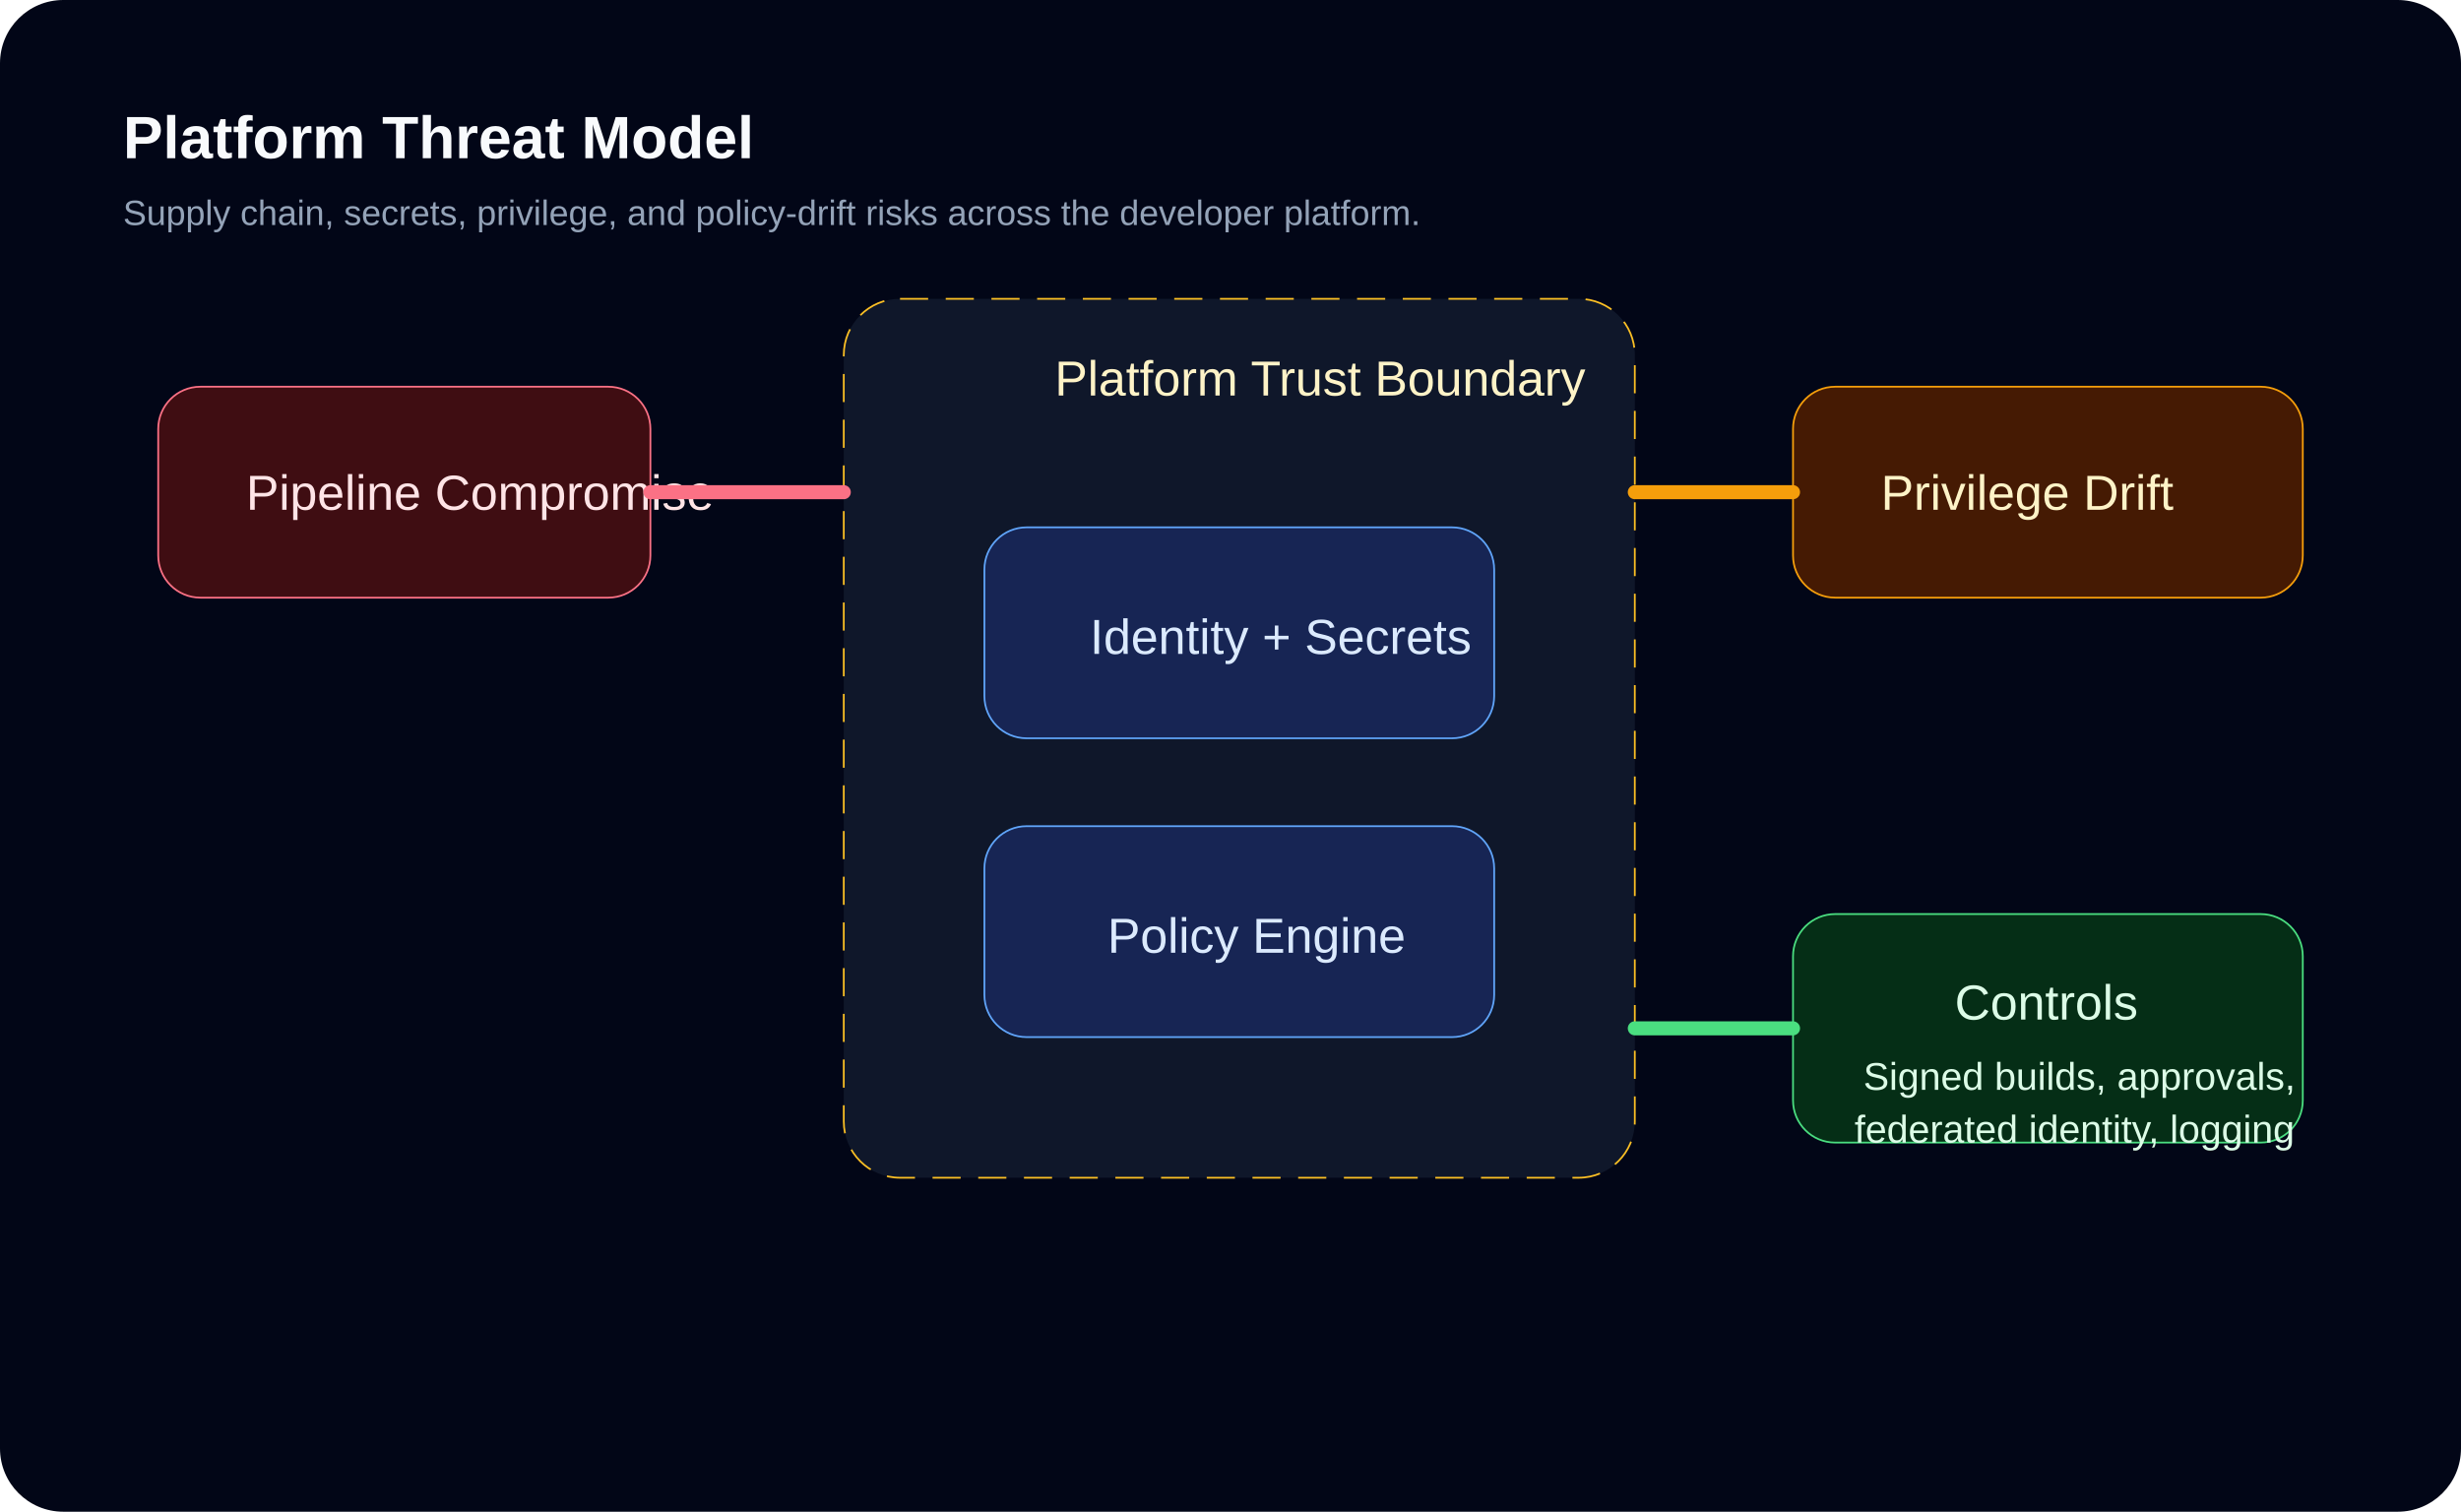
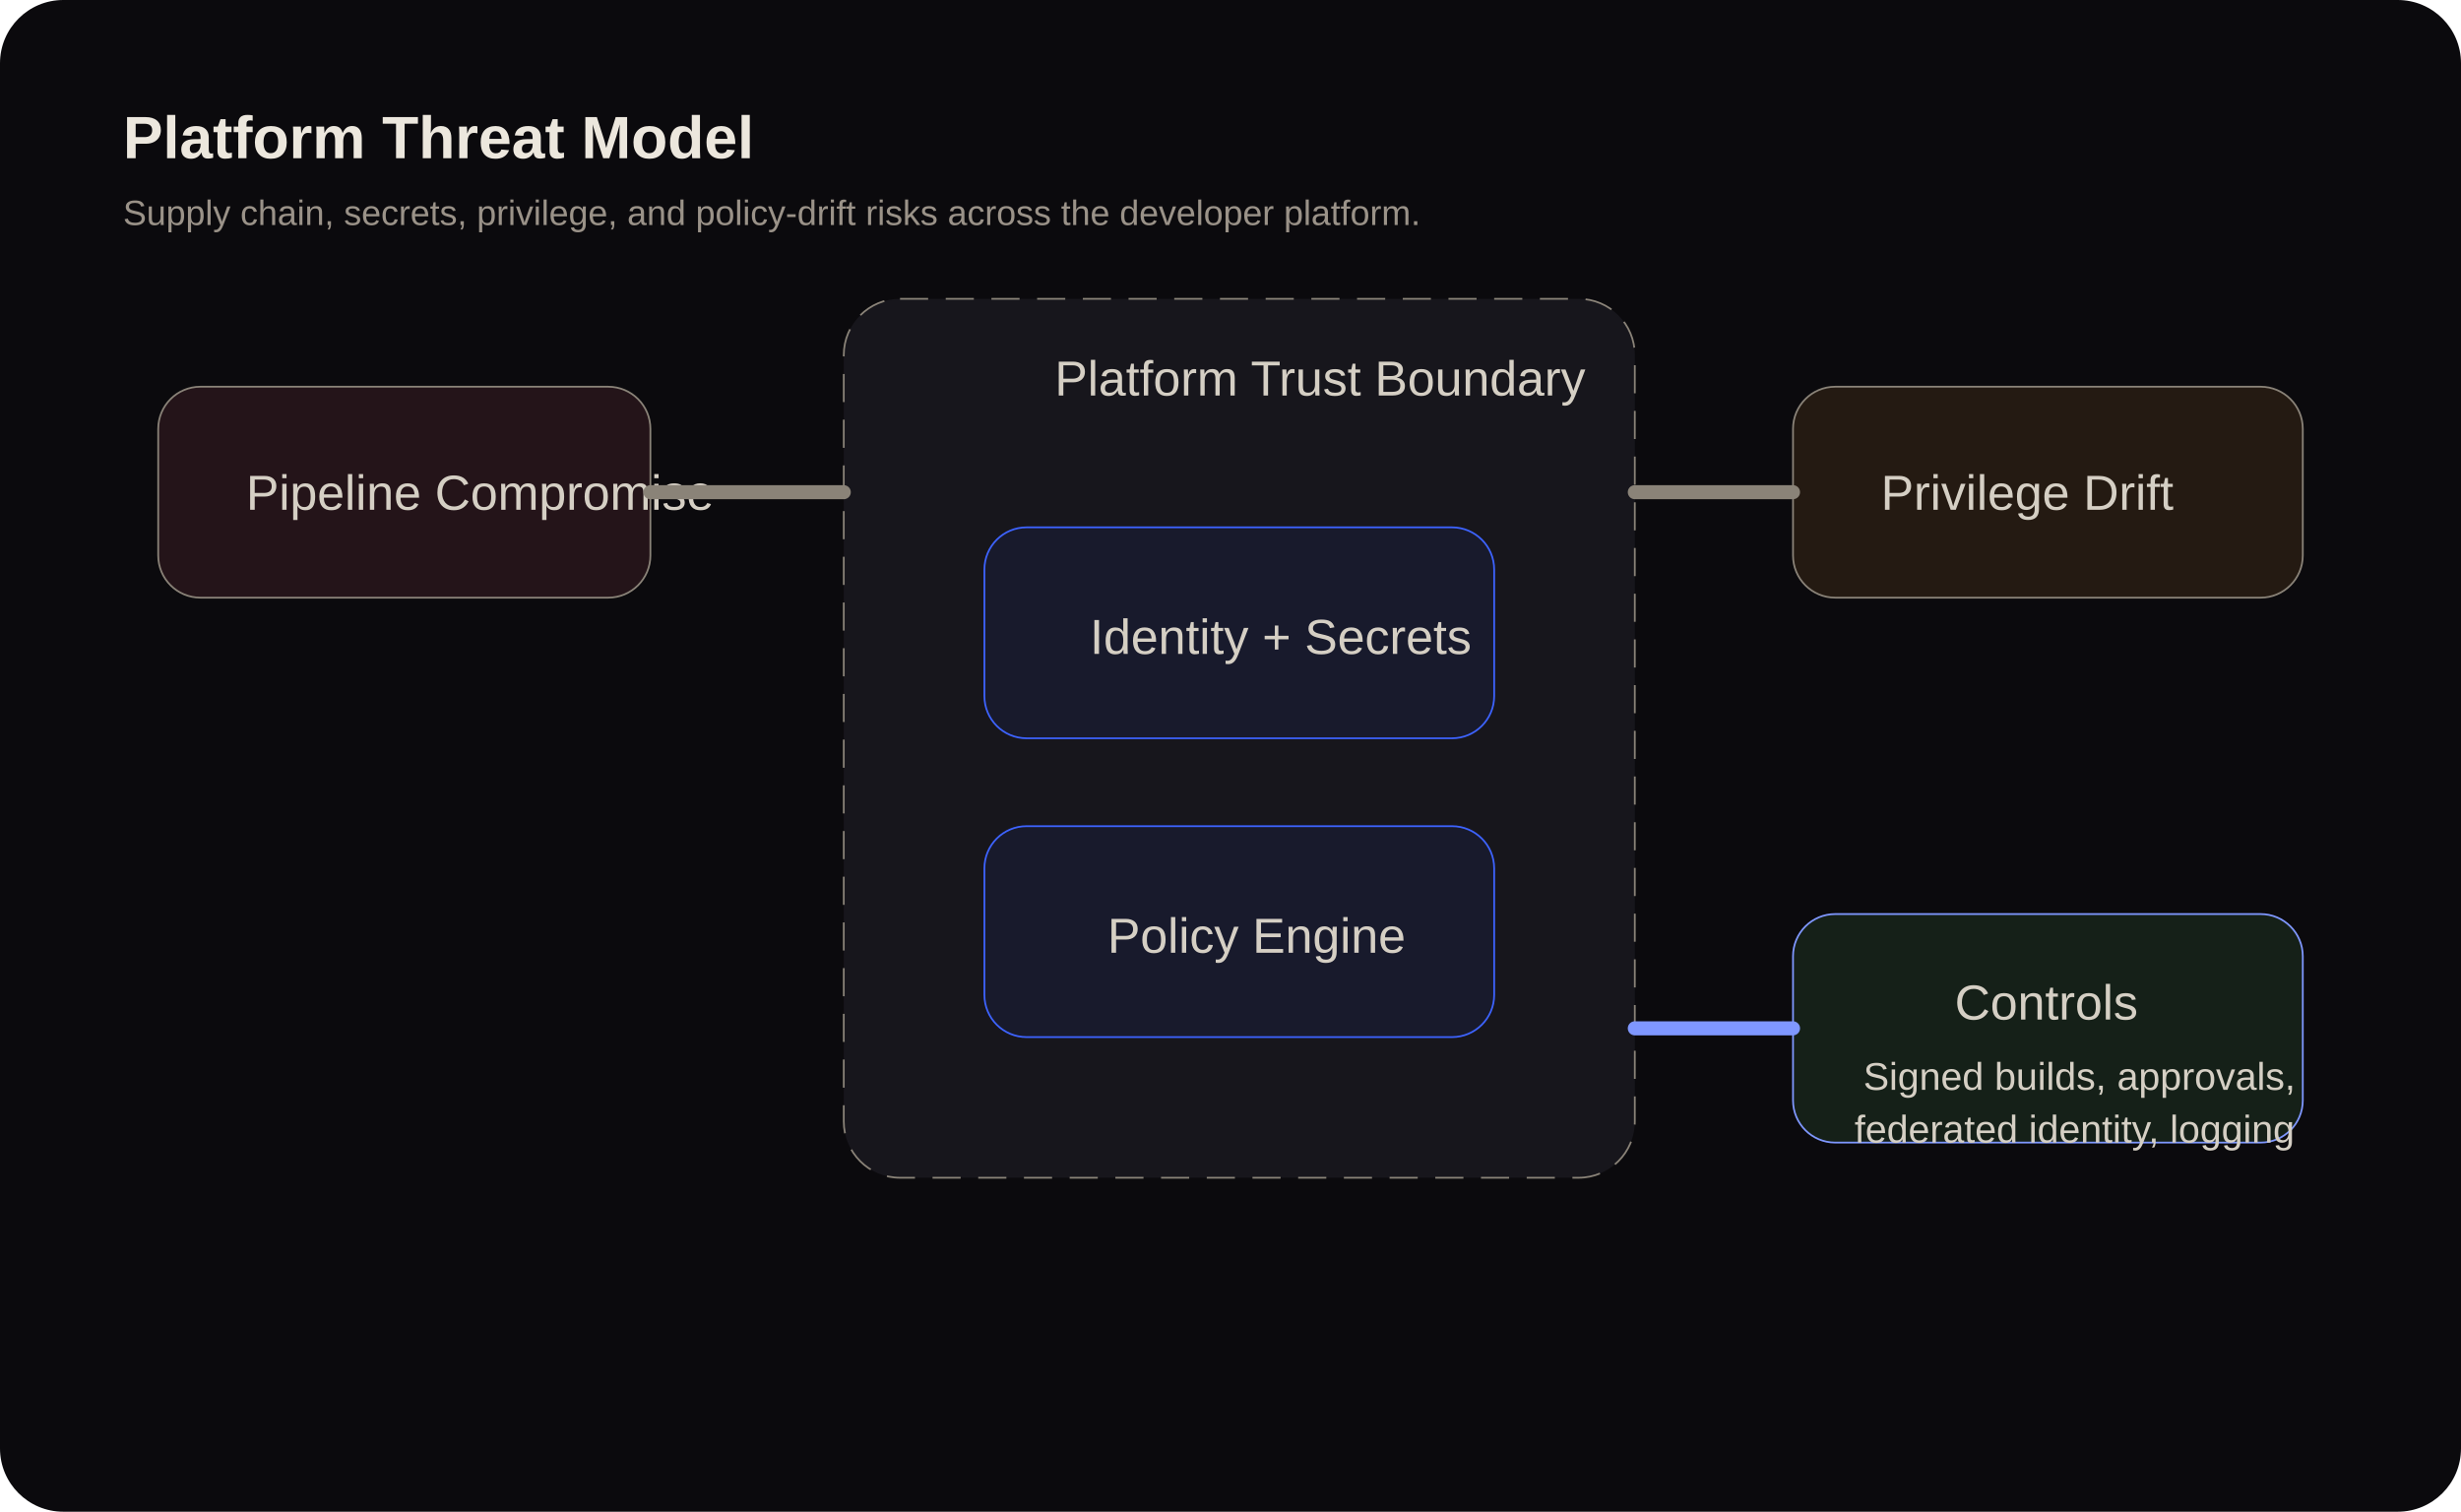
<svg xmlns="http://www.w3.org/2000/svg" width="1400" height="860" viewBox="0 0 1400 860" fill="none">
-   <rect width="1400" height="860" rx="36" fill="#020617" />
-   <text x="70" y="90" fill="#F8FAFC" font-family="Arial, sans-serif" font-size="34" font-weight="700">Platform Threat Model</text>
-   <text x="70" y="128" fill="#94A3B8" font-family="Arial, sans-serif" font-size="20">Supply chain, secrets, privilege, and policy-drift risks across the developer platform.</text>
-   <rect x="90" y="220" width="280" height="120" rx="24" fill="#3F0D12" stroke="#FB7185" />
-   <text x="140" y="290" fill="#FFE4E6" font-family="Arial, sans-serif" font-size="28">Pipeline Compromise</text>
-   <rect x="480" y="170" width="450" height="500" rx="32" fill="#0F172A" stroke="#FBBF24" stroke-dasharray="16 10" />
-   <text x="600" y="225" fill="#FEF3C7" font-family="Arial, sans-serif" font-size="28">Platform Trust Boundary</text>
-   <rect x="560" y="300" width="290" height="120" rx="24" fill="#172554" stroke="#60A5FA" />
-   <text x="620" y="372" fill="#DBEAFE" font-family="Arial, sans-serif" font-size="28">Identity + Secrets</text>
-   <rect x="560" y="470" width="290" height="120" rx="24" fill="#172554" stroke="#60A5FA" />
-   <text x="630" y="542" fill="#DBEAFE" font-family="Arial, sans-serif" font-size="28">Policy Engine</text>
-   <rect x="1020" y="220" width="290" height="120" rx="24" fill="#451A03" stroke="#F59E0B" />
-   <text x="1070" y="290" fill="#FEF3C7" font-family="Arial, sans-serif" font-size="28">Privilege Drift</text>
-   <rect x="1020" y="520" width="290" height="130" rx="24" fill="#052E16" stroke="#4ADE80" />
-   <text x="1112" y="580" fill="#DCFCE7" font-family="Arial, sans-serif" font-size="28">Controls</text>
-   <text x="1060" y="620" fill="#DCFCE7" font-family="Arial, sans-serif" font-size="22">Signed builds, approvals,</text>
-   <text x="1055" y="650" fill="#DCFCE7" font-family="Arial, sans-serif" font-size="22">federated identity, logging</text>
-   <path d="M370 280H480" stroke="#FB7185" stroke-width="8" stroke-linecap="round" />
-   <path d="M930 280H1020" stroke="#F59E0B" stroke-width="8" stroke-linecap="round" />
-   <path d="M930 585H1020" stroke="#4ADE80" stroke-width="8" stroke-linecap="round" />
+   <rect width="1400" height="860" rx="36" fill="#0b0a0d" />
+   <text x="70" y="90" fill="#ece7dd" font-family="Arial, sans-serif" font-size="34" font-weight="700">Platform Threat Model</text>
+   <text x="70" y="128" fill="#9a9288" font-family="Arial, sans-serif" font-size="20">Supply chain, secrets, privilege, and policy-drift risks across the developer platform.</text>
+   <rect x="90" y="220" width="280" height="120" rx="24" fill="#241419" stroke="#8a8378" />
+   <text x="140" y="290" fill="#d5cfc4" font-family="Arial, sans-serif" font-size="28">Pipeline Compromise</text>
+   <rect x="480" y="170" width="450" height="500" rx="32" fill="#17161c" stroke="#8a8378" stroke-dasharray="16 10" />
+   <text x="600" y="225" fill="#d5cfc4" font-family="Arial, sans-serif" font-size="28">Platform Trust Boundary</text>
+   <rect x="560" y="300" width="290" height="120" rx="24" fill="#181a2c" stroke="#3d63ff" />
+   <text x="620" y="372" fill="#d5cfc4" font-family="Arial, sans-serif" font-size="28">Identity + Secrets</text>
+   <rect x="560" y="470" width="290" height="120" rx="24" fill="#181a2c" stroke="#3d63ff" />
+   <text x="630" y="542" fill="#d5cfc4" font-family="Arial, sans-serif" font-size="28">Policy Engine</text>
+   <rect x="1020" y="220" width="290" height="120" rx="24" fill="#241a12" stroke="#8a8378" />
+   <text x="1070" y="290" fill="#d5cfc4" font-family="Arial, sans-serif" font-size="28">Privilege Drift</text>
+   <rect x="1020" y="520" width="290" height="130" rx="24" fill="#152018" stroke="#7f97ff" />
+   <text x="1112" y="580" fill="#d5cfc4" font-family="Arial, sans-serif" font-size="28">Controls</text>
+   <text x="1060" y="620" fill="#d5cfc4" font-family="Arial, sans-serif" font-size="22">Signed builds, approvals,</text>
+   <text x="1055" y="650" fill="#d5cfc4" font-family="Arial, sans-serif" font-size="22">federated identity, logging</text>
+   <path d="M370 280H480" stroke="#8a8378" stroke-width="8" stroke-linecap="round" />
+   <path d="M930 280H1020" stroke="#8a8378" stroke-width="8" stroke-linecap="round" />
+   <path d="M930 585H1020" stroke="#7f97ff" stroke-width="8" stroke-linecap="round" />
</svg>
